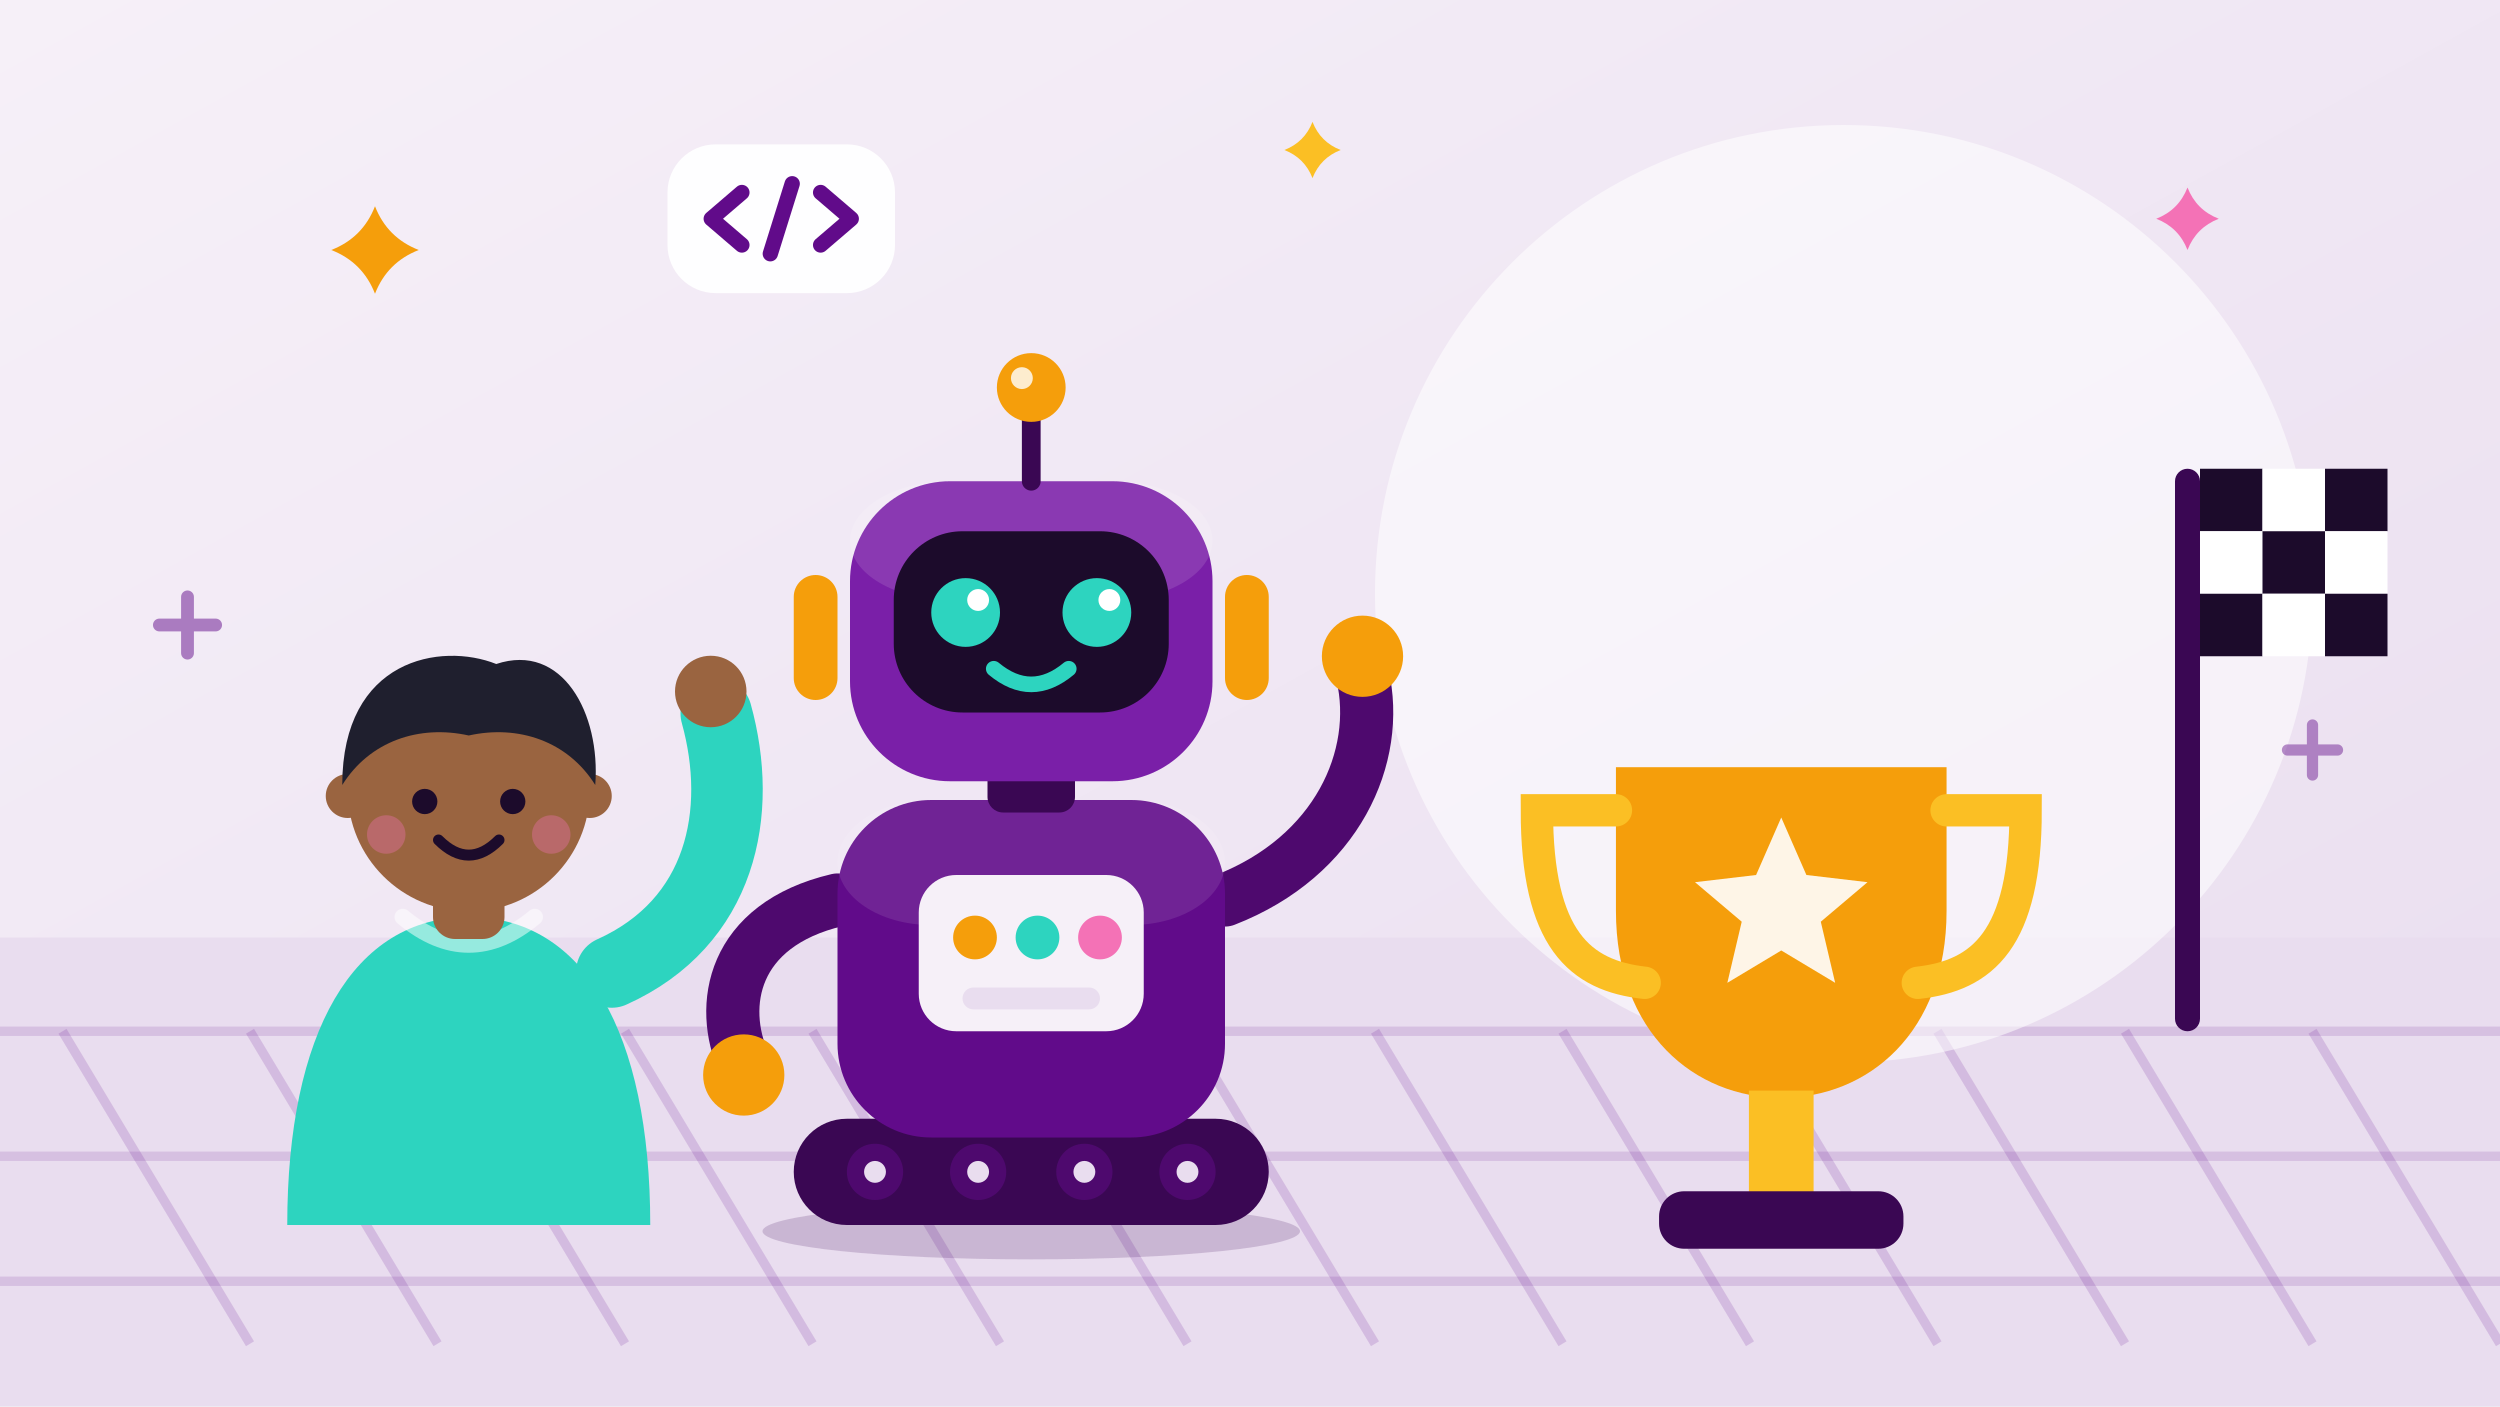
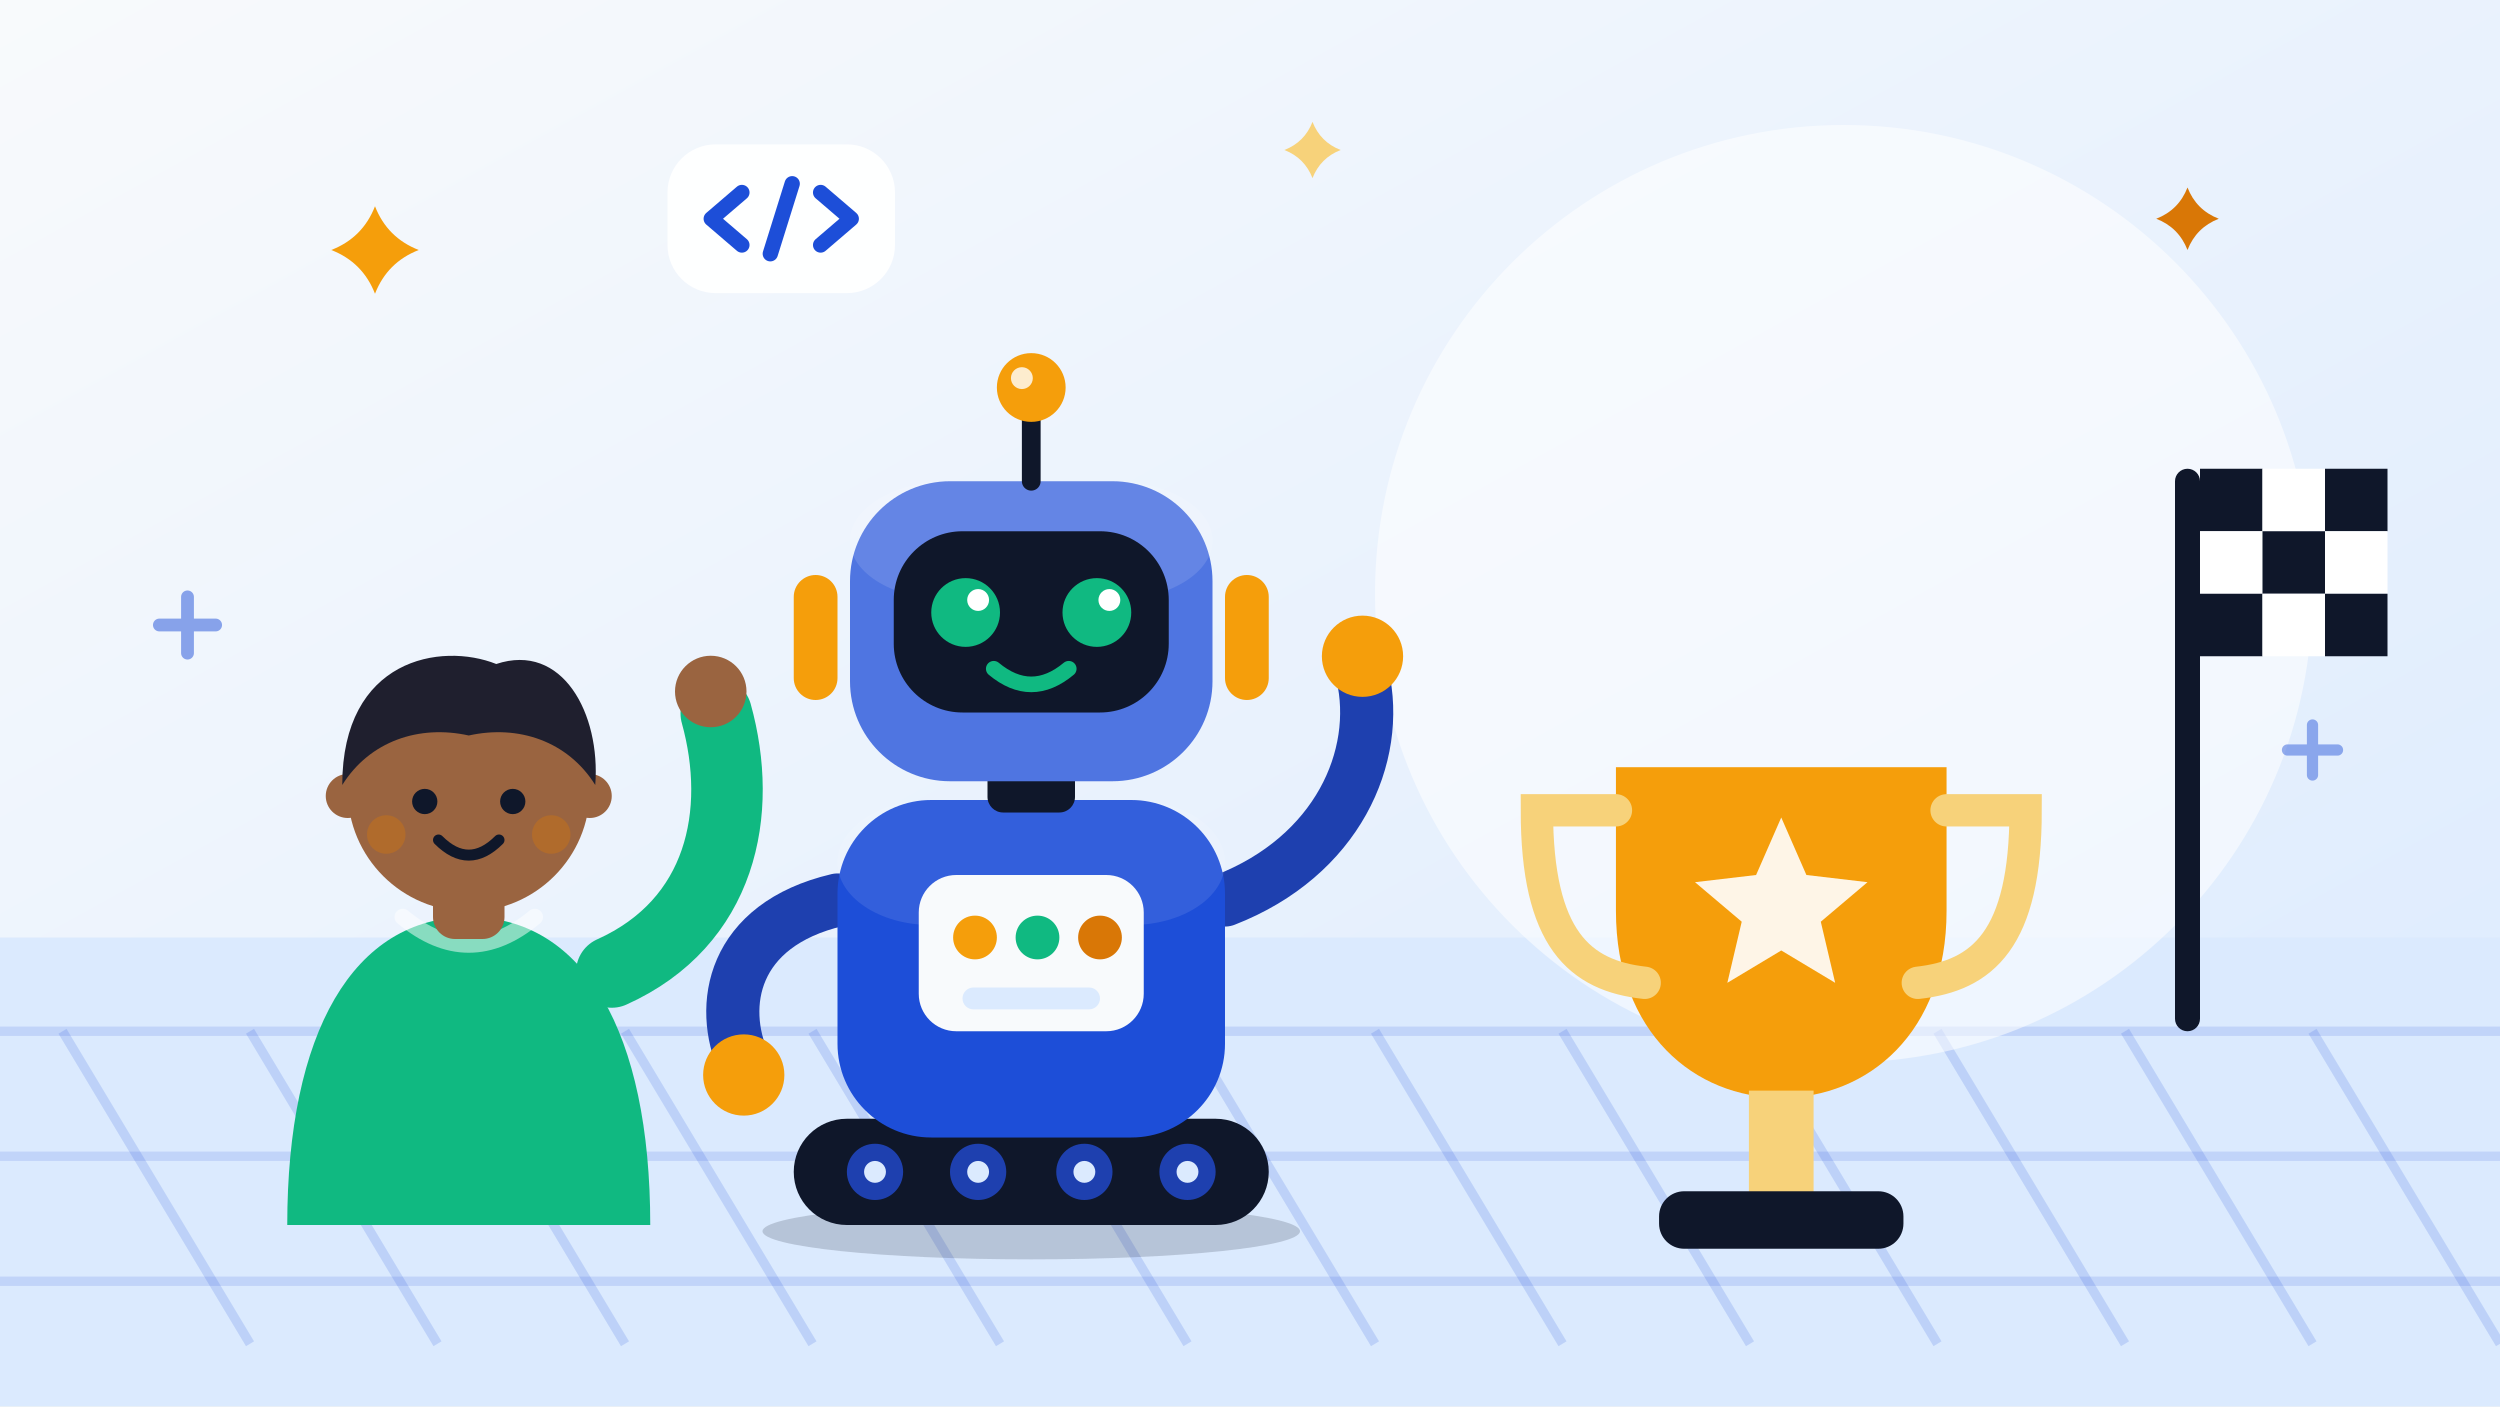
<svg xmlns="http://www.w3.org/2000/svg" viewBox="0 0 800 450" width="800" height="450" role="img">
  <defs>
    <linearGradient id="g3" x1="0" y1="0" x2="1" y2="1">
-       <stop offset="0" stop-color="#f6f0f8" />
-       <stop offset="1" stop-color="#e9ddef" />
+       <stop offset="0" stop-color="#F8FAFC" />
+       <stop offset="1" stop-color="#DBEAFE" />
    </linearGradient>
  </defs>
  <rect width="800" height="450" fill="url(#g3)" />
-   <rect x="0" y="300" width="800" height="150" fill="#e9ddef" />
-   <path d="M20,330 L80,430" stroke="#610b8a" stroke-opacity=".16" stroke-width="3" />
-   <path d="M80,330 L140,430" stroke="#610b8a" stroke-opacity=".16" stroke-width="3" />
-   <path d="M140,330 L200,430" stroke="#610b8a" stroke-opacity=".16" stroke-width="3" />
-   <path d="M200,330 L260,430" stroke="#610b8a" stroke-opacity=".16" stroke-width="3" />
-   <path d="M260,330 L320,430" stroke="#610b8a" stroke-opacity=".16" stroke-width="3" />
-   <path d="M320,330 L380,430" stroke="#610b8a" stroke-opacity=".16" stroke-width="3" />
-   <path d="M380,330 L440,430" stroke="#610b8a" stroke-opacity=".16" stroke-width="3" />
-   <path d="M440,330 L500,430" stroke="#610b8a" stroke-opacity=".16" stroke-width="3" />
-   <path d="M500,330 L560,430" stroke="#610b8a" stroke-opacity=".16" stroke-width="3" />
-   <path d="M560,330 L620,430" stroke="#610b8a" stroke-opacity=".16" stroke-width="3" />
-   <path d="M620,330 L680,430" stroke="#610b8a" stroke-opacity=".16" stroke-width="3" />
-   <path d="M680,330 L740,430" stroke="#610b8a" stroke-opacity=".16" stroke-width="3" />
-   <path d="M740,330 L800,430" stroke="#610b8a" stroke-opacity=".16" stroke-width="3" />
-   <path d="M0,330 H800 M0,370 H800 M0,410 H800" stroke="#610b8a" stroke-opacity=".14" stroke-width="3" />
+   <rect x="0" y="300" width="800" height="150" fill="#DBEAFE" />
+   <path d="M20,330 L80,430" stroke="#1D4ED8" stroke-opacity=".16" stroke-width="3" />
+   <path d="M80,330 L140,430" stroke="#1D4ED8" stroke-opacity=".16" stroke-width="3" />
+   <path d="M140,330 L200,430" stroke="#1D4ED8" stroke-opacity=".16" stroke-width="3" />
+   <path d="M200,330 L260,430" stroke="#1D4ED8" stroke-opacity=".16" stroke-width="3" />
+   <path d="M260,330 L320,430" stroke="#1D4ED8" stroke-opacity=".16" stroke-width="3" />
+   <path d="M320,330 L380,430" stroke="#1D4ED8" stroke-opacity=".16" stroke-width="3" />
+   <path d="M380,330 L440,430" stroke="#1D4ED8" stroke-opacity=".16" stroke-width="3" />
+   <path d="M440,330 L500,430" stroke="#1D4ED8" stroke-opacity=".16" stroke-width="3" />
+   <path d="M500,330 L560,430" stroke="#1D4ED8" stroke-opacity=".16" stroke-width="3" />
+   <path d="M560,330 L620,430" stroke="#1D4ED8" stroke-opacity=".16" stroke-width="3" />
+   <path d="M620,330 L680,430" stroke="#1D4ED8" stroke-opacity=".16" stroke-width="3" />
+   <path d="M680,330 L740,430" stroke="#1D4ED8" stroke-opacity=".16" stroke-width="3" />
+   <path d="M740,330 L800,430" stroke="#1D4ED8" stroke-opacity=".16" stroke-width="3" />
+   <path d="M0,330 H800 M0,370 H800 M0,410 H800" stroke="#1D4ED8" stroke-opacity=".14" stroke-width="3" />
  <circle cx="590" cy="190" r="150" fill="#fff" opacity=".55" />
  <path d="M120,66 Q123.92,76.08 134,80 Q123.92,83.92 120,94 Q116.08,83.92 106,80 Q116.08,76.08 120,66Z" fill="#f59e0b" opacity="1" />
-   <path d="M700,60 Q702.8,67.2 710,70 Q702.8,72.8 700,80 Q697.2,72.8 690,70 Q697.2,67.2 700,60Z" fill="#f472b6" opacity="1" />
-   <path d="M420,39 Q422.52,45.48 429,48 Q422.52,50.52 420,57 Q417.48,50.52 411,48 Q417.48,45.48 420,39Z" fill="#fbbf24" opacity="1" />
-   <path d="M51,200H69M60,191V209" stroke="#610b8a" stroke-width="4.1" stroke-linecap="round" opacity="0.5" />
-   <path d="M732,240H748M740,232V248" stroke="#610b8a" stroke-width="3.6" stroke-linecap="round" opacity="0.45" />
+   <path d="M700,60 Q702.8,67.2 710,70 Q702.8,72.8 700,80 Q697.2,72.8 690,70 Q697.2,67.2 700,60Z" fill="#D97706" opacity="1" />
+   <path d="M420,39 Q422.52,45.48 429,48 Q422.52,50.52 420,57 Q417.48,50.52 411,48 Q417.48,45.48 420,39Z" fill="#F7D27A" opacity="1" />
+   <path d="M51,200H69M60,191V209" stroke="#1D4ED8" stroke-width="4.1" stroke-linecap="round" opacity="0.5" />
+   <path d="M732,240H748M740,232V248" stroke="#1D4ED8" stroke-width="3.6" stroke-linecap="round" opacity="0.45" />
  <g transform="translate(250,70) scale(0.7)">
    <rect x="-52" y="-34" width="104" height="68" rx="22" fill="#ffffff" opacity=".95" filter="none" />
-     <path d="M-18,-12 L-32,0 L-18,12 M18,-12 L32,0 L18,12 M5,-16 L-5,16" stroke="#610b8a" stroke-width="7" fill="none" stroke-linecap="round" stroke-linejoin="round" />
+     <path d="M-18,-12 L-32,0 L-18,12 M18,-12 L32,0 L18,12 M5,-16 L-5,16" stroke="#1D4ED8" stroke-width="7" fill="none" stroke-linecap="round" stroke-linejoin="round" />
  </g>
  <g transform="translate(700,330)">
-     <rect x="-4" y="-180" width="8" height="180" rx="4" fill="#3a0753" />
-     <rect x="4" y="-180" width="20" height="20" fill="#1c0b2b" />
+     <rect x="-4" y="-180" width="8" height="180" rx="4" fill="#0F172A" />
+     <rect x="4" y="-180" width="20" height="20" fill="#0F172A" />
    <rect x="4" y="-160" width="20" height="20" fill="#fff" />
-     <rect x="4" y="-140" width="20" height="20" fill="#1c0b2b" />
+     <rect x="4" y="-140" width="20" height="20" fill="#0F172A" />
    <rect x="24" y="-180" width="20" height="20" fill="#fff" />
-     <rect x="24" y="-160" width="20" height="20" fill="#1c0b2b" />
+     <rect x="24" y="-160" width="20" height="20" fill="#0F172A" />
    <rect x="24" y="-140" width="20" height="20" fill="#fff" />
-     <rect x="44" y="-180" width="20" height="20" fill="#1c0b2b" />
+     <rect x="44" y="-180" width="20" height="20" fill="#0F172A" />
    <rect x="44" y="-160" width="20" height="20" fill="#fff" />
-     <rect x="44" y="-140" width="20" height="20" fill="#1c0b2b" />
+     <rect x="44" y="-140" width="20" height="20" fill="#0F172A" />
  </g>
  <g transform="translate(570,372) scale(1.15)">
    <path d="M-46,-110 H46 V-70 C46,-36 24,-18 0,-18 C-24,-18 -46,-36 -46,-70Z" fill="#f59e0b" />
-     <path d="M-46,-98 H-68 C-68,-62 -56,-52 -38,-50 M46,-98 H68 C68,-62 56,-52 38,-50" stroke="#fbbf24" stroke-width="9" fill="none" stroke-linecap="round" />
-     <rect x="-9" y="-20" width="18" height="30" fill="#fbbf24" />
-     <rect x="-34" y="8" width="68" height="16" rx="7" fill="#3a0753" />
+     <path d="M-46,-98 H-68 C-68,-62 -56,-52 -38,-50 M46,-98 H68 C68,-62 56,-52 38,-50" stroke="#F7D27A" stroke-width="9" fill="none" stroke-linecap="round" />
+     <rect x="-9" y="-20" width="18" height="30" fill="#F7D27A" />
+     <rect x="-34" y="8" width="68" height="16" rx="7" fill="#0F172A" />
    <path d="M0,-96 L7,-80 L24,-78 L11,-67 L15,-50 L0,-59 L-15,-50 L-11,-67 L-24,-78 L-7,-80Z" fill="#fff" opacity=".9" />
  </g>
  <g transform="translate(330,392) scale(1.0) rotate(0)">
-     <ellipse cx="0" cy="2" rx="86" ry="9" fill="#3a0753" opacity=".18" />
-     <rect x="-76" y="-34" width="152" height="34" rx="17" fill="#3a0753" />
-     <circle cx="-50" cy="-17" r="9" fill="#4e096e" />
-     <circle cx="-50" cy="-17" r="3.5" fill="#e9ddef" />
-     <circle cx="-17" cy="-17" r="9" fill="#4e096e" />
-     <circle cx="-17" cy="-17" r="3.5" fill="#e9ddef" />
-     <circle cx="17" cy="-17" r="9" fill="#4e096e" />
-     <circle cx="17" cy="-17" r="3.5" fill="#e9ddef" />
-     <circle cx="50" cy="-17" r="9" fill="#4e096e" />
-     <circle cx="50" cy="-17" r="3.5" fill="#e9ddef" />
-     <path d="M-62,-104 C-96,-96 -100,-70 -92,-52" stroke="#4e096e" stroke-width="17" fill="none" stroke-linecap="round" />
+     <ellipse cx="0" cy="2" rx="86" ry="9" fill="#0F172A" opacity=".18" />
+     <rect x="-76" y="-34" width="152" height="34" rx="17" fill="#0F172A" />
+     <circle cx="-50" cy="-17" r="9" fill="#1E40AF" />
+     <circle cx="-50" cy="-17" r="3.5" fill="#DBEAFE" />
+     <circle cx="-17" cy="-17" r="9" fill="#1E40AF" />
+     <circle cx="-17" cy="-17" r="3.5" fill="#DBEAFE" />
+     <circle cx="17" cy="-17" r="9" fill="#1E40AF" />
+     <circle cx="17" cy="-17" r="3.5" fill="#DBEAFE" />
+     <circle cx="50" cy="-17" r="9" fill="#1E40AF" />
+     <circle cx="50" cy="-17" r="3.5" fill="#DBEAFE" />
+     <path d="M-62,-104 C-96,-96 -100,-70 -92,-52" stroke="#1E40AF" stroke-width="17" fill="none" stroke-linecap="round" />
    <circle cx="-92" cy="-48" r="13" fill="#f59e0b" />
-     <path d="M62,-104 C98,-118 112,-150 106,-176" stroke="#4e096e" stroke-width="17" fill="none" stroke-linecap="round" />
+     <path d="M62,-104 C98,-118 112,-150 106,-176" stroke="#1E40AF" stroke-width="17" fill="none" stroke-linecap="round" />
    <circle cx="106" cy="-182" r="13" fill="#f59e0b" />
-     <rect x="-62" y="-136" width="124" height="108" rx="30" fill="#610b8a" />
+     <rect x="-62" y="-136" width="124" height="108" rx="30" fill="#1D4ED8" />
    <rect x="-62" y="-136" width="124" height="40" rx="30" fill="#fff" opacity=".1" />
-     <rect x="-36" y="-112" width="72" height="50" rx="12" fill="#f6f0f8" />
+     <rect x="-36" y="-112" width="72" height="50" rx="12" fill="#F8FAFC" />
    <circle cx="-18" cy="-92" r="7" fill="#f59e0b" />
-     <circle cx="2" cy="-92" r="7" fill="#2dd4bf" />
-     <circle cx="22" cy="-92" r="7" fill="#f472b6" />
-     <rect x="-22" y="-76" width="44" height="7" rx="3.5" fill="#e9ddef" />
-     <rect x="-14" y="-148" width="28" height="16" rx="5" fill="#3a0753" />
+     <circle cx="2" cy="-92" r="7" fill="#10B981" />
+     <circle cx="22" cy="-92" r="7" fill="#D97706" />
+     <rect x="-22" y="-76" width="44" height="7" rx="3.5" fill="#DBEAFE" />
+     <rect x="-14" y="-148" width="28" height="16" rx="5" fill="#0F172A" />
    <rect x="-76" y="-208" width="14" height="40" rx="7" fill="#f59e0b" />
    <rect x="62" y="-208" width="14" height="40" rx="7" fill="#f59e0b" />
-     <rect x="-58" y="-238" width="116" height="96" rx="32" fill="#7a1fa8" />
+     <rect x="-58" y="-238" width="116" height="96" rx="32" fill="#4F75E1" />
    <rect x="-58" y="-238" width="116" height="38" rx="32" fill="#fff" opacity=".12" />
-     <rect x="-44" y="-222" width="88" height="58" rx="22" fill="#1c0b2b" />
-     <circle cx="-21" cy="-196" r="11" fill="#2dd4bf" />
-     <circle cx="21" cy="-196" r="11" fill="#2dd4bf" />
+     <rect x="-44" y="-222" width="88" height="58" rx="22" fill="#0F172A" />
+     <circle cx="-21" cy="-196" r="11" fill="#10B981" />
+     <circle cx="21" cy="-196" r="11" fill="#10B981" />
    <circle cx="-17" cy="-200" r="3.5" fill="#fff" />
    <circle cx="25" cy="-200" r="3.5" fill="#fff" />
-     <path d="M-12,-178 Q0,-168 12,-178" stroke="#2dd4bf" stroke-width="5" fill="none" stroke-linecap="round" />
-     <path d="M0,-238 V-262" stroke="#3a0753" stroke-width="6" stroke-linecap="round" />
+     <path d="M-12,-178 Q0,-168 12,-178" stroke="#10B981" stroke-width="5" fill="none" stroke-linecap="round" />
+     <path d="M0,-238 V-262" stroke="#0F172A" stroke-width="6" stroke-linecap="round" />
    <circle cx="0" cy="-268" r="11" fill="#f59e0b" />
    <circle cx="-3" cy="-271" r="3.5" fill="#fff" opacity=".8" />
  </g>
  <g transform="translate(150,392) scale(0.88,0.88)">
-     <path d="M-66,0 C-66,-70 -42,-112 0,-112 C42,-112 66,-70 66,0Z" fill="#2dd4bf" />
+     <path d="M-66,0 C-66,-70 -42,-112 0,-112 C42,-112 66,-70 66,0Z" fill="#10B981" />
    <path d="M-24,-112 Q0,-92 24,-112" stroke="#fff" stroke-opacity=".5" stroke-width="6" fill="none" stroke-linecap="round" />
-     <path d="M52,-92 C92,-110 100,-150 90,-186" stroke="#2dd4bf" stroke-width="26" fill="none" stroke-linecap="round" />
+     <path d="M52,-92 C92,-110 100,-150 90,-186" stroke="#10B981" stroke-width="26" fill="none" stroke-linecap="round" />
    <circle cx="88" cy="-194" r="13" fill="#9a6440" />
    <rect x="-13" y="-126" width="26" height="22" rx="8" fill="#9a6440" />
    <circle cx="0" cy="-158" r="44" fill="#9a6440" />
    <circle cx="-44" cy="-156" r="8" fill="#9a6440" />
    <circle cx="44" cy="-156" r="8" fill="#9a6440" />
    <path d="M-46,-160 C-46,-206 -10,-212 10,-204 C34,-212 48,-186 46,-160 C36,-176 18,-182 0,-178 C-18,-182 -36,-176 -46,-160Z" fill="#1f1f2e" />
-     <circle cx="-16" cy="-154" r="4.6" fill="#1c0b2b" />
-     <circle cx="16" cy="-154" r="4.6" fill="#1c0b2b" />
-     <circle cx="-30" cy="-142" r="7" fill="#f472b6" opacity=".35" />
-     <circle cx="30" cy="-142" r="7" fill="#f472b6" opacity=".35" />
-     <path d="M-11,-140 Q0,-129 11,-140" stroke="#1c0b2b" stroke-width="4" fill="none" stroke-linecap="round" />
+     <circle cx="-16" cy="-154" r="4.6" fill="#0F172A" />
+     <circle cx="16" cy="-154" r="4.6" fill="#0F172A" />
+     <circle cx="-30" cy="-142" r="7" fill="#D97706" opacity=".35" />
+     <circle cx="30" cy="-142" r="7" fill="#D97706" opacity=".35" />
+     <path d="M-11,-140 Q0,-129 11,-140" stroke="#0F172A" stroke-width="4" fill="none" stroke-linecap="round" />
  </g>
</svg>
